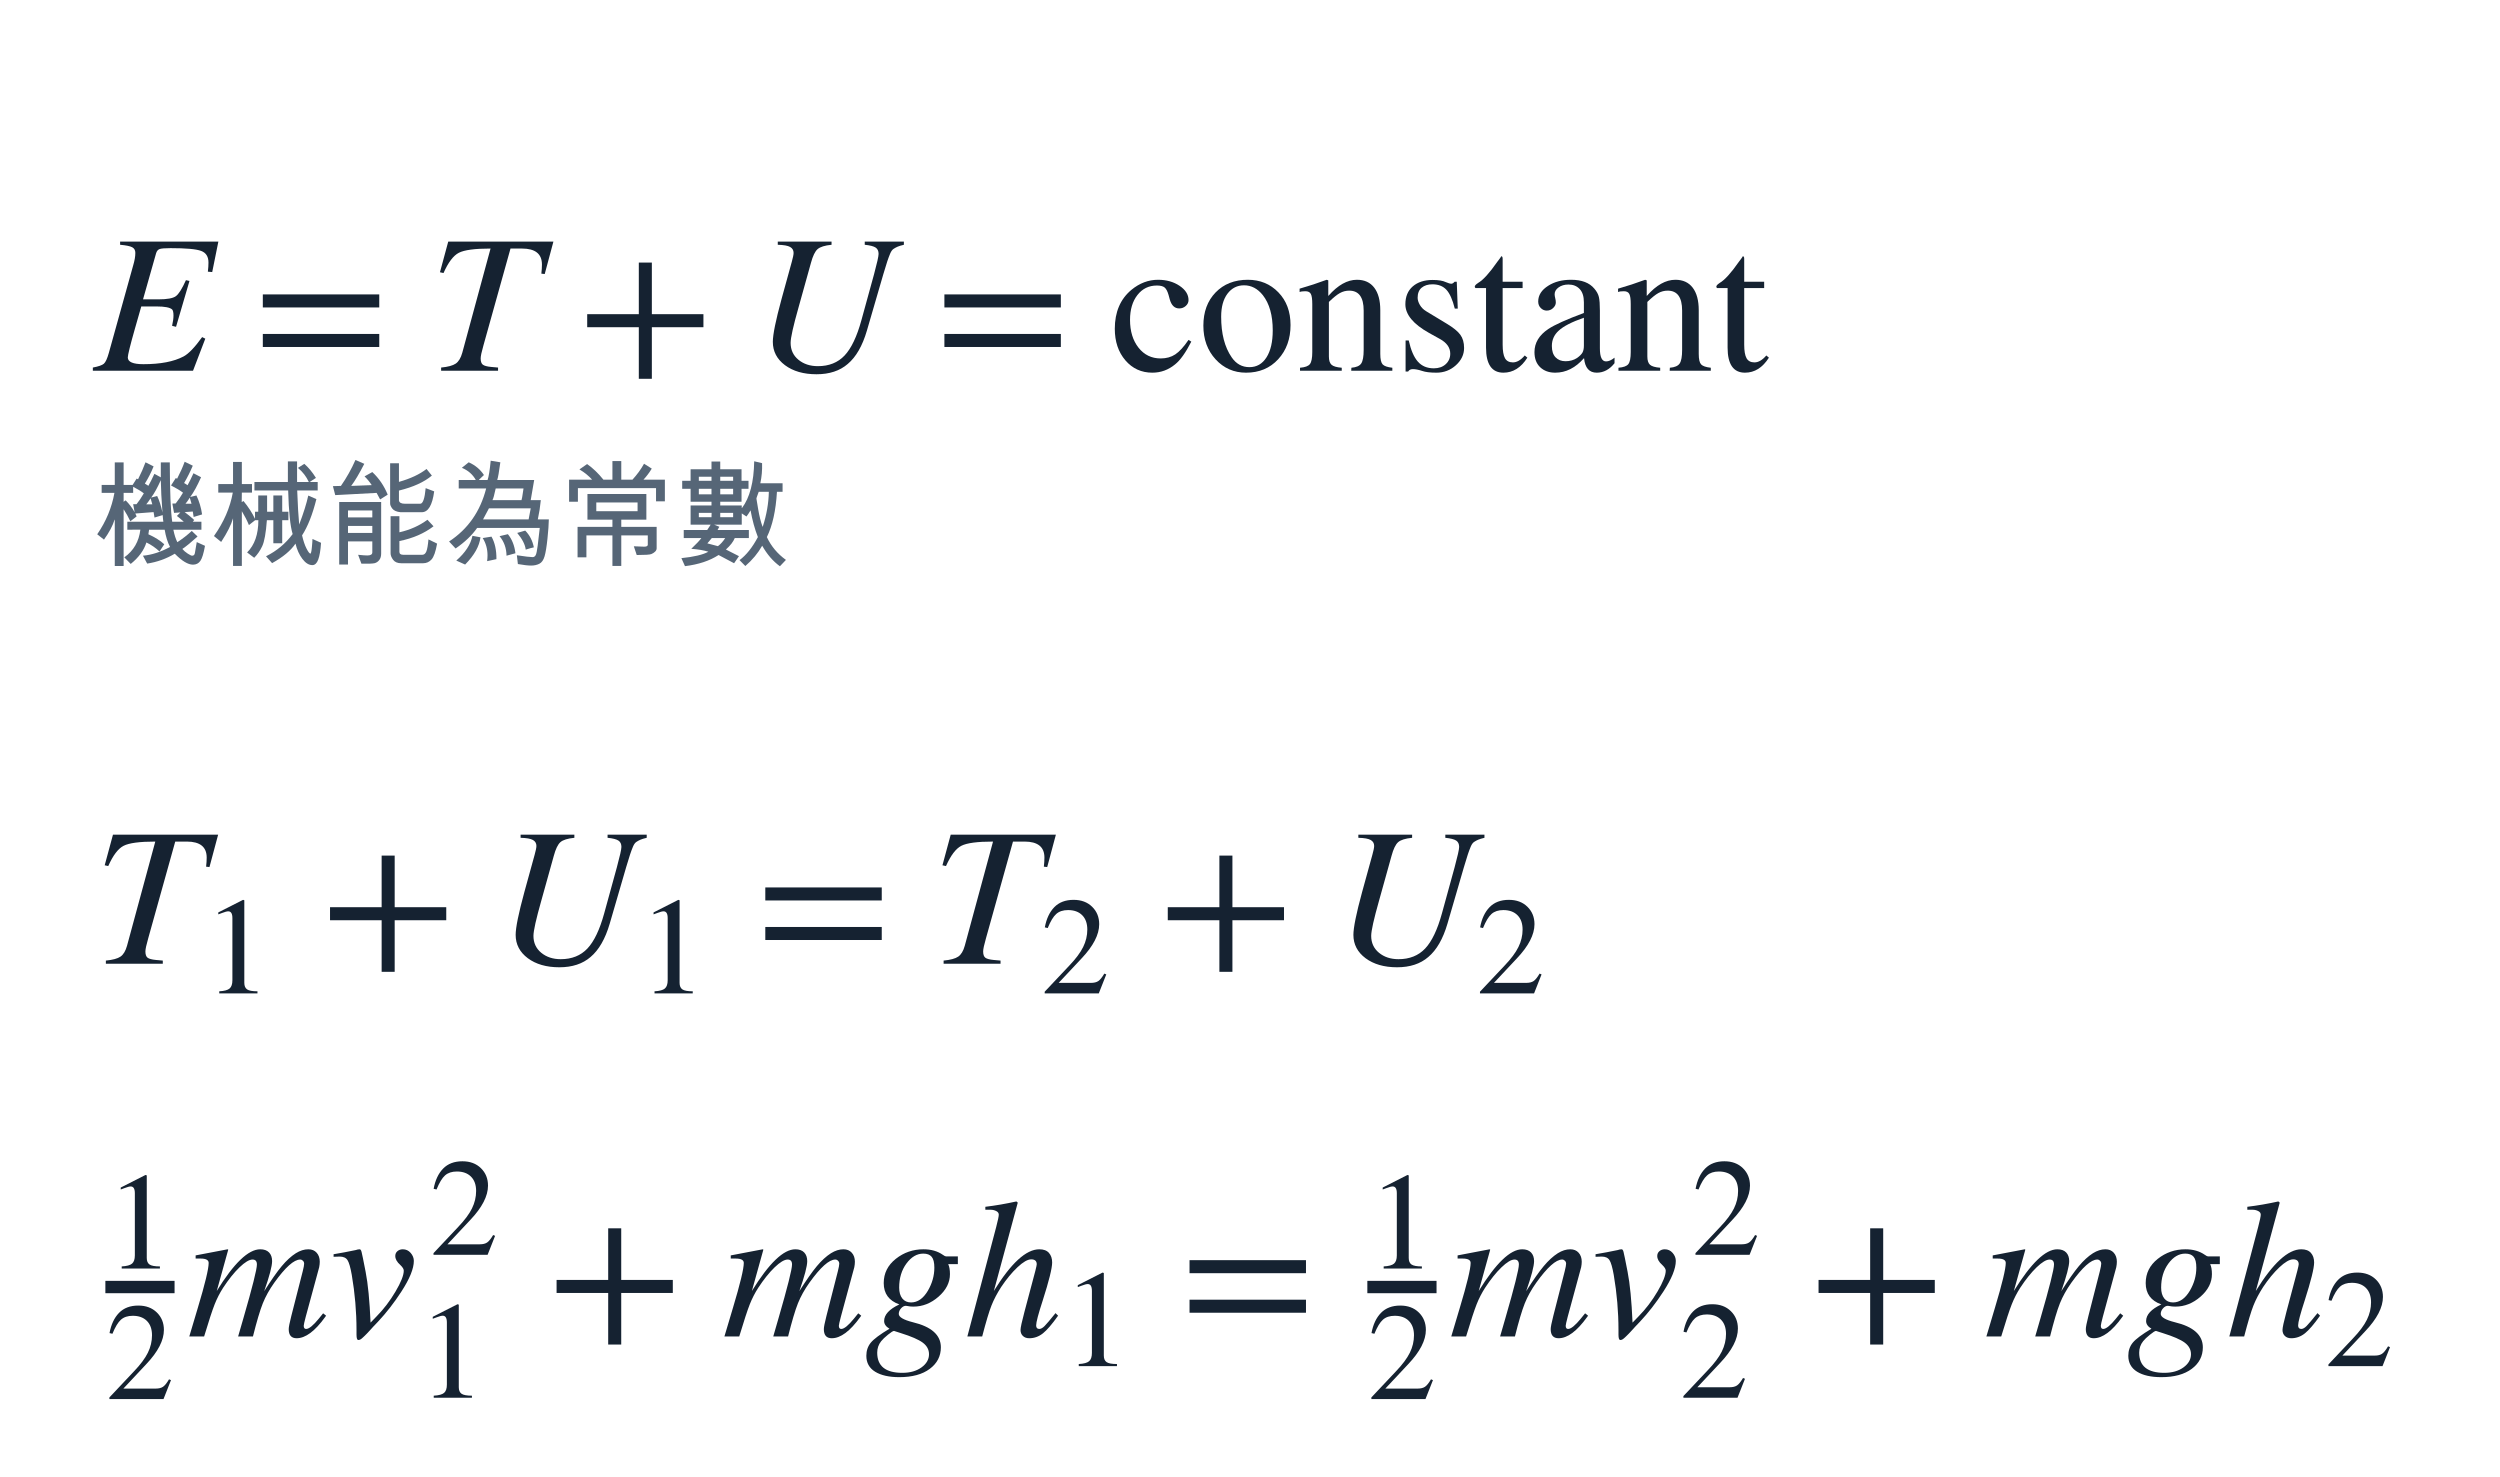
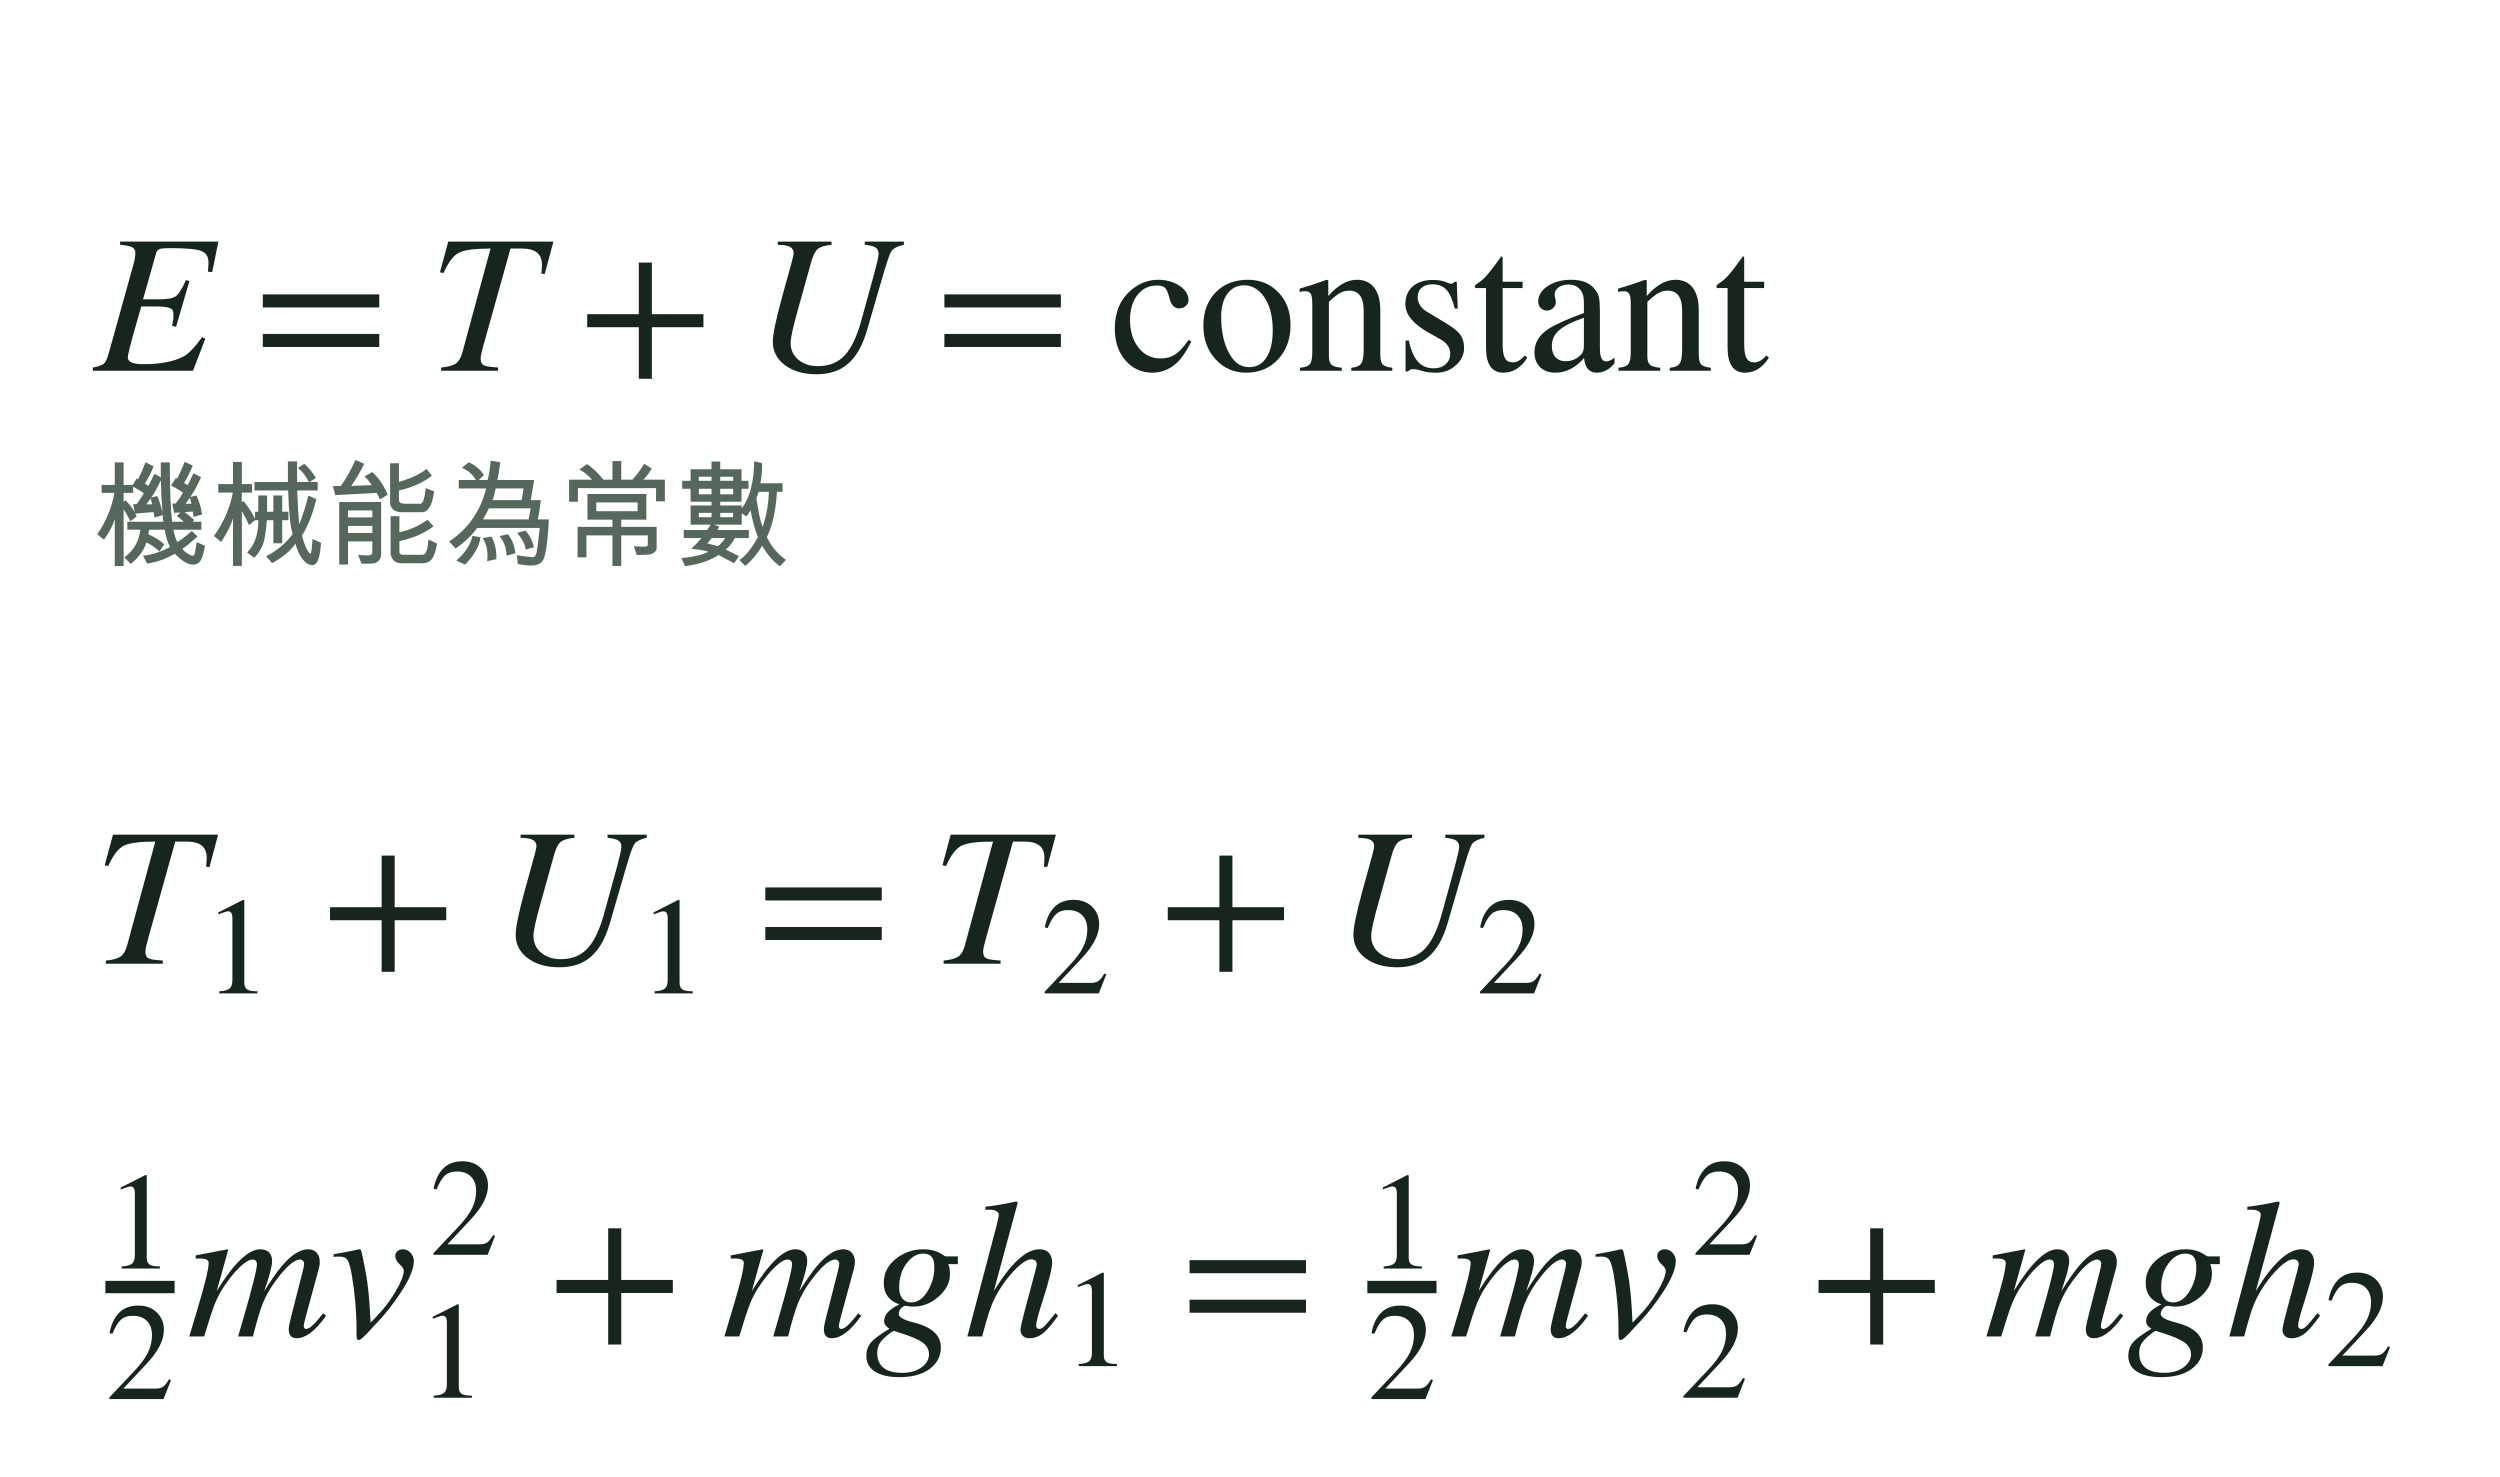
<svg xmlns="http://www.w3.org/2000/svg" xmlns:xlink="http://www.w3.org/1999/xlink" width="215pt" height="127pt" viewBox="0 0 215 127" version="1.1" role="img">
  <defs>
    <style type="text/css">*{stroke-linejoin: round; stroke-linecap: butt}</style>
  </defs>
  <g id="figure_1">
    <g id="patch_1">
      <path d="M 0 127  L 215 127  L 215 0  L 0 0  L 0 127  z " style="fill: none" />
    </g>
    <g id="text_1">
-       <g style="fill: #152231" transform="translate(8 32) scale(0.17 -0.17)">
+       <g style="fill: #16261C" transform="translate(8 32) scale(0.17 -0.17)">
        <defs>
          <path id="STIXGeneral-Italic-28" d="M 4058 4179  L 3859 3194  L 3718 3206  Q 3738 3366 3738 3501  Q 3738 3789 3501 3878  Q 3264 3968 2509 3968  Q 2240 3968 2157 3939  Q 2074 3910 2042 3802  L 1619 2310  L 2118 2310  Q 2541 2310 2681 2412  Q 2822 2515 3008 2931  L 3123 2906  L 2688 1421  L 2560 1453  Q 2605 1651 2605 1786  Q 2605 1939 2560 1984  Q 2451 2080 2061 2080  L 1562 2080  L 1357 1363  Q 1126 550 1126 429  Q 1126 211 1632 211  Q 2458 211 2931 461  Q 3174 589 3533 1088  L 3635 1037  L 3238 0  L -6 0  L -6 102  Q 269 154 352 227  Q 435 301 512 576  L 1299 3405  Q 1370 3642 1370 3814  Q 1370 3942 1270 3996  Q 1171 4051 877 4077  L 877 4179  L 4058 4179  z " transform="scale(0.015625)" />
          <path id="STIXGeneral-Regular-20" d="M 4077 2048  L 307 2048  L 307 2470  L 4077 2470  L 4077 2048  z M 4077 768  L 307 768  L 307 1190  L 4077 1190  L 4077 768  z " transform="scale(0.015625)" />
          <path id="STIXGeneral-Italic-37" d="M 4051 4179  L 3770 3130  L 3661 3142  Q 3680 3302 3680 3437  Q 3680 3955 3034 3955  L 2662 3955  L 1786 819  Q 1696 506 1696 397  Q 1696 250 1766 195  Q 1837 141 2035 122  L 2259 102  L 2259 0  L 416 0  L 416 102  Q 749 134 889 230  Q 1030 326 1101 582  L 2016 3955  Q 1254 3955 988 3817  Q 723 3680 493 3162  L 378 3187  L 646 4179  L 4051 4179  z " transform="scale(0.015625)" />
          <path id="STIXGeneral-Regular-e" d="M 4070 1408  L 2400 1408  L 2400 -262  L 1978 -262  L 1978 1408  L 307 1408  L 307 1830  L 1978 1830  L 1978 3501  L 2400 3501  L 2400 1830  L 4070 1830  L 4070 1408  z " transform="scale(0.015625)" />
          <path id="STIXGeneral-Italic-38" d="M 4896 4179  L 4896 4077  Q 4762 4045 4694 4016  Q 4627 3987 4563 3945  Q 4499 3904 4451 3789  Q 4403 3674 4358 3539  Q 4314 3405 4230 3123  L 3699 1299  Q 3482 557 3078 218  Q 2694 -115 2067 -115  Q 1440 -115 1046 179  Q 653 474 653 934  Q 653 1286 934 2317  L 1267 3526  Q 1325 3731 1325 3814  Q 1325 3942 1213 4006  Q 1101 4070 813 4077  L 813 4179  L 2554 4179  L 2554 4077  Q 2227 4045 2102 3936  Q 1978 3827 1888 3494  L 1485 2048  Q 1229 1146 1229 902  Q 1229 563 1481 355  Q 1734 147 2112 147  Q 2650 147 2976 492  Q 3302 838 3520 1632  L 3930 3123  Q 4077 3667 4077 3782  Q 4077 3923 3981 3987  Q 3885 4051 3629 4077  L 3629 4179  L 4896 4179  z " transform="scale(0.015625)" />
          <path id="STIXGeneral-Regular-46" d="M 2547 998  L 2637 941  Q 2362 403 2112 205  Q 1786 -64 1376 -64  Q 845 -64 502 336  Q 160 736 160 1357  Q 160 2170 698 2618  Q 1094 2944 1562 2944  Q 1965 2944 2256 2749  Q 2547 2554 2547 2285  Q 2547 2176 2457 2096  Q 2368 2016 2246 2016  Q 2022 2016 1939 2310  L 1901 2451  Q 1850 2630 1773 2694  Q 1696 2758 1523 2758  Q 1133 2758 893 2451  Q 653 2144 653 1645  Q 653 1094 928 745  Q 1203 397 1645 397  Q 1920 397 2118 528  Q 2317 659 2547 998  z " transform="scale(0.015625)" />
          <path id="STIXGeneral-Regular-52" d="M 3008 1478  Q 3008 806 2608 371  Q 2208 -64 1568 -64  Q 979 -64 582 368  Q 186 800 186 1459  Q 186 2125 582 2534  Q 979 2944 1626 2944  Q 2221 2944 2614 2537  Q 3008 2131 3008 1478  z M 2432 1306  Q 2432 2035 2112 2445  Q 1856 2765 1504 2765  Q 1171 2765 966 2493  Q 762 2221 762 1747  Q 762 928 1101 435  Q 1318 115 1677 115  Q 2029 115 2230 432  Q 2432 749 2432 1306  z " transform="scale(0.015625)" />
          <path id="STIXGeneral-Regular-51" d="M 3104 0  L 1773 0  L 1779 96  Q 2016 115 2096 233  Q 2176 352 2176 672  L 2176 1946  Q 2176 2592 1709 2592  Q 1549 2592 1408 2515  Q 1267 2438 1050 2227  L 1050 461  Q 1050 269 1136 192  Q 1222 115 1466 96  L 1466 0  L 115 0  L 115 96  Q 358 115 435 214  Q 512 314 512 602  L 512 2157  Q 512 2394 467 2483  Q 422 2573 288 2573  Q 160 2573 102 2547  L 102 2656  Q 550 2784 979 2944  L 1030 2925  L 1030 2426  L 1037 2426  Q 1491 2944 1958 2944  Q 2323 2944 2518 2688  Q 2714 2432 2714 1958  L 2714 544  Q 2714 288 2790 205  Q 2867 122 3104 96  L 3104 0  z " transform="scale(0.015625)" />
          <path id="STIXGeneral-Regular-56" d="M 998 1926  L 1664 1523  Q 1984 1331 2105 1164  Q 2227 998 2227 736  Q 2227 416 1961 176  Q 1696 -64 1331 -64  Q 1030 -64 864 -6  Q 691 51 570 51  Q 461 51 416 -26  L 333 -26  L 333 979  L 435 979  Q 538 512 730 294  Q 922 77 1248 77  Q 1485 77 1632 211  Q 1779 346 1779 550  Q 1779 845 1440 1030  L 1094 1222  Q 326 1651 326 2150  Q 326 2522 566 2730  Q 806 2938 1210 2938  Q 1491 2938 1638 2867  Q 1754 2816 1818 2816  Q 1862 2816 1920 2880  L 1990 2880  L 2022 2010  L 1926 2010  Q 1818 2445 1654 2621  Q 1491 2797 1203 2797  Q 986 2797 854 2688  Q 723 2579 723 2362  Q 723 2253 796 2128  Q 870 2003 998 1926  z " transform="scale(0.015625)" />
          <path id="STIXGeneral-Regular-57" d="M 1702 493  L 1786 422  Q 1478 -64 1011 -64  Q 448 -64 448 749  L 448 2675  L 109 2675  Q 83 2694 83 2720  Q 83 2771 192 2842  Q 435 2982 813 3526  Q 826 3546 874 3606  Q 922 3667 941 3706  Q 986 3706 986 3622  L 986 2880  L 1632 2880  L 1632 2675  L 986 2675  L 986 845  Q 986 538 1062 403  Q 1139 269 1318 269  Q 1510 269 1702 493  z " transform="scale(0.015625)" />
          <path id="STIXGeneral-Regular-44" d="M 2829 422  L 2829 243  Q 2586 -64 2253 -64  Q 1888 -64 1843 403  L 1837 403  Q 1427 -64 909 -64  Q 608 -64 422 112  Q 237 288 237 602  Q 237 1050 685 1350  Q 992 1555 1837 1869  L 1837 2214  Q 1837 2502 1699 2646  Q 1562 2790 1338 2790  Q 1146 2790 1018 2697  Q 890 2605 890 2477  Q 890 2419 909 2348  Q 928 2278 928 2208  Q 928 2112 841 2029  Q 755 1946 634 1946  Q 525 1946 441 2029  Q 358 2112 358 2240  Q 358 2547 685 2752  Q 986 2944 1421 2944  Q 1939 2944 2176 2656  Q 2291 2522 2323 2384  Q 2355 2246 2355 1946  L 2355 723  Q 2355 301 2554 301  Q 2682 301 2829 422  z M 1837 813  L 1837 1715  Q 1248 1510 1018 1293  Q 800 1094 800 800  Q 800 557 921 432  Q 1043 307 1242 307  Q 1453 307 1613 410  Q 1747 506 1792 589  Q 1837 672 1837 813  z " transform="scale(0.015625)" />
        </defs>
        <use xlink:href="#STIXGeneral-Italic-28" transform="translate(0 0.703125)" />
        <use xlink:href="#STIXGeneral-Regular-20" transform="translate(81.09995 0.703125)" />
        <use xlink:href="#STIXGeneral-Italic-37" transform="translate(169.5999 0.703125)" />
        <use xlink:href="#STIXGeneral-Regular-e" transform="translate(245.1998 0.703125)" />
        <use xlink:href="#STIXGeneral-Italic-38" transform="translate(333.6998 0.703125)" />
        <use xlink:href="#STIXGeneral-Regular-20" transform="translate(425.8997 0.703125)" />
        <use xlink:href="#STIXGeneral-Regular-46" transform="translate(514.3996 0.703125)" />
        <use xlink:href="#STIXGeneral-Regular-52" transform="translate(558.7996 0.703125)" />
        <use xlink:href="#STIXGeneral-Regular-51" transform="translate(608.7996 0.703125)" />
        <use xlink:href="#STIXGeneral-Regular-56" transform="translate(658.7995 0.703125)" />
        <use xlink:href="#STIXGeneral-Regular-57" transform="translate(697.6995 0.703125)" />
        <use xlink:href="#STIXGeneral-Regular-44" transform="translate(725.4995 0.703125)" />
        <use xlink:href="#STIXGeneral-Regular-51" transform="translate(769.8994 0.703125)" />
        <use xlink:href="#STIXGeneral-Regular-57" transform="translate(819.8994 0.703125)" />
      </g>
    </g>
    <g id="text_2">
-       <g style="fill: #566677" transform="translate(8 48) scale(0.1 -0.1)">
+       <g style="fill: #56685C" transform="translate(8 48) scale(0.1 -0.1)">
        <defs>
          <path id="ArialUnicodeMS-3cee" d="M 6163 678  Q 6053 56 5908 -151  Q 5763 -359 5503 -359  Q 5091 -359 4500 244  Q 3797 -175 2981 -300  L 2747 134  Q 3478 200 4238 616  Q 4034 1009 3944 1563  L 3084 1563  L 3047 1313  Q 3584 1072 3922 763  L 3659 366  Q 3338 669 2938 863  Q 2741 219 2075 -319  L 1722 44  Q 2491 591 2606 1569  L 1888 1563  L 1888 2003  L 3872 2003  Q 3853 2100 3834 2369  L 3384 2234  Q 3353 2459 3334 2534  L 2328 2456  Q 2372 2375 2400 2297  L 2053 2028  Q 1881 2394 1691 2681  L 1684 2681  L 1684 -434  L 1197 -434  L 1197 2113  L 1184 2113  Q 1038 1625 603 1019  L 231 1313  Q 959 2369 1178 3591  L 475 3591  L 475 4031  L 1197 4031  L 1197 5269  L 1684 5269  L 1684 4031  L 2181 4031  L 2400 4378  L 2478 4341  Q 2731 4841 2888 5275  L 3334 5050  Q 3131 4544 2853 4103  Q 3022 4000 3047 3981  Q 3184 4219 3378 4641  L 3731 4447  L 3731 5269  L 4225 5269  Q 4234 2850 4359 2003  L 4997 2003  Q 4663 2297 4616 2322  L 4806 2516  Q 4609 2506 4459 2491  L 4366 3003  L 4550 3009  Q 4791 3319 4953 3603  Q 4709 3788 4294 4000  L 4556 4409  L 4628 4372  Q 4884 4863 5044 5306  L 5491 5088  Q 5284 4594 5013 4134  Q 5131 4069 5203 4013  Q 5338 4247 5528 4672  L 5947 4453  Q 5625 3731 5350 3366  L 5691 3450  Q 5922 2969 6003 2406  L 5538 2266  L 5491 2566  Q 5363 2553 5044 2534  Q 5294 2353 5569 2100  L 5491 2003  L 5966 2003  L 5966 1563  L 4422 1563  Q 4506 1147 4641 878  Q 5097 1178 5434 1497  L 5753 1191  Q 5231 716 4916 506  Q 5031 366 5211 250  Q 5391 134 5453 134  Q 5581 134 5606 275  L 5709 884  L 6163 678  z M 3822 2509  Q 3741 3569 3731 4294  Q 3447 3659 3200 3334  L 3531 3419  Q 3700 3078 3822 2509  z M 2797 3566  Q 2588 3731 2209 3928  L 2209 3591  L 1684 3591  L 1684 3097  Q 1728 3141 1797 3181  Q 2116 2853 2291 2522  L 2209 2969  L 2394 2969  Q 2581 3197 2797 3566  z M 5422 2994  Q 5325 3322 5325 3328  Q 5191 3109 5088 2994  L 5422 2994  z M 3263 2963  Q 3175 3275 3169 3291  Q 3019 3063 2931 2963  L 3263 2963  z " transform="scale(0.015625)" />
          <path id="ArialUnicodeMS-3b3f" d="M 6150 844  Q 6109 222 5995 -81  Q 5881 -384 5672 -384  Q 5381 -384 5122 -40  Q 4863 303 4744 800  Q 4359 225 3456 -275  L 3122 103  Q 4009 544 4588 1325  Q 4388 1969 4341 3725  L 2484 3725  L 2484 4191  L 4325 4191  L 4325 5325  L 4831 5325  L 4831 4191  L 5478 4191  Q 5269 4644 4878 4966  L 5228 5191  Q 5581 4884 5869 4416  L 5522 4191  L 5966 4191  L 5966 3725  L 4838 3725  Q 4884 2491 4947 1850  Q 5303 2781 5447 3444  L 5894 3250  Q 5578 1984 5106 1253  Q 5209 803 5351 526  Q 5494 250 5563 250  Q 5613 250 5645 589  Q 5678 928 5678 1056  L 6150 844  z M 4353 2088  L 4013 2088  L 4013 819  L 3525 819  L 3525 2088  L 3169 2088  Q 3091 1034 2912 657  Q 2734 281 2472 19  L 2081 313  Q 2700 925 2700 2088  L 2522 2088  L 2181 1819  Q 2031 2188 1791 2584  L 1791 -428  L 1306 -428  L 1306 2194  Q 1159 1666 653 891  L 256 1216  Q 1072 2366 1294 3609  L 494 3609  L 494 4078  L 1306 4078  L 1306 5294  L 1791 5294  L 1791 4078  L 2350 4078  L 2350 3609  L 1791 3609  L 1784 3084  L 1881 3144  Q 2284 2653 2516 2163  L 2516 2553  L 2694 2553  L 2694 3450  L 3181 3450  L 3181 2553  L 3525 2553  L 3525 3450  L 4013 3450  L 4013 2553  L 4353 2553  L 4353 2088  z " transform="scale(0.015625)" />
          <path id="ArialUnicodeMS-538c" d="M 3419 3494  L 3003 3231  L 2809 3591  L 531 3469  L 403 3963  L 844 3975  Q 1316 4656 1644 5403  L 2131 5191  Q 1716 4381 1409 3975  L 2541 4019  Q 2359 4294 2144 4500  L 2572 4738  Q 3122 4225 3419 3494  z M 5978 3675  Q 5825 2528 5294 2528  L 4122 2528  Q 3800 2563 3676 2722  Q 3553 2881 3553 3009  L 3553 5222  L 4038 5222  L 4038 4197  Q 4997 4469 5556 4909  L 5850 4544  Q 5219 4009 4038 3719  L 4038 3175  Q 4066 2994 4366 2994  L 5209 2994  Q 5431 2994 5509 3853  L 5978 3675  z M 3059 250  Q 3059 28 2954 -105  Q 2850 -238 2701 -277  Q 2553 -316 1972 -306  L 1791 184  Q 2147 147 2297 147  Q 2572 147 2572 319  L 2572 922  L 1234 922  L 1234 -353  L 750 -353  L 750 3091  L 3059 3091  L 3059 250  z M 2572 2241  L 2572 2625  L 1234 2625  L 1234 2241  L 2572 2241  z M 2572 1388  L 2572 1772  L 1234 1772  L 1234 1388  L 2572 1388  z M 6138 800  Q 6019 134 5831 -73  Q 5644 -281 5369 -281  L 4166 -281  Q 3859 -281 3718 -92  Q 3578 97 3578 263  L 3578 2309  L 4063 2309  L 4063 1422  Q 4950 1625 5606 2113  L 5941 1753  Q 5169 1163 4063 941  L 4063 347  Q 4063 184 4281 184  L 5319 184  Q 5469 184 5544 362  Q 5619 541 5663 1031  L 6138 800  z " transform="scale(0.015625)" />
          <path id="ArialUnicodeMS-4349" d="M 5888 2131  Q 5881 1728 5812 1068  Q 5744 409 5653 100  Q 5563 -209 5366 -309  Q 5169 -409 4909 -409  Q 4659 -409 4184 -325  L 4128 159  Q 4806 56 4997 56  Q 5100 56 5161 159  Q 5222 263 5275 691  L 5388 1663  L 1941 1663  Q 1513 1050 756 531  L 397 916  Q 1956 1941 2438 3834  L 928 3834  L 928 4300  L 1869 4300  Q 1619 4756 1100 4972  L 1478 5275  Q 2013 5038 2316 4575  L 2047 4319  L 2047 4300  L 2516 4300  Q 2613 4575 2688 5363  L 3219 5275  Q 3113 4491 3047 4300  L 5081 4300  L 4891 3194  L 5447 3194  Q 5394 2647 5281 2131  L 5888 2131  z M 4494 3834  L 2963 3834  Q 2850 3297 2784 3194  L 4384 3194  Q 4422 3328 4450 3545  Q 4478 3763 4494 3834  z M 4891 2741  L 2591 2741  L 2266 2131  L 4775 2131  L 4891 2741  z M 5063 594  Q 4906 563 4616 469  Q 4569 881 4147 1388  L 4588 1516  Q 4956 1141 5063 594  z M 4050 269  L 3559 134  Q 3550 759 3175 1209  L 3634 1319  Q 3975 900 4050 269  z M 2125 1147  Q 2038 416 1281 -353  L 794 -134  Q 1538 516 1684 1228  L 2125 1147  z M 3003 -56  L 2491 -166  Q 2513 3 2513 156  Q 2513 681 2247 1106  L 2731 1184  Q 3013 684 3003 -56  z " transform="scale(0.015625)" />
          <path id="ArialUnicodeMS-30c7" d="M 5875 3128  L 5388 3128  L 5388 3853  L 1088 3853  L 1088 3103  L 603 3103  L 603 4319  L 1869 4319  Q 1603 4625 1172 4884  L 1594 5178  Q 2066 4850 2491 4319  L 2988 4319  L 2988 5344  L 3475 5344  L 3475 4319  L 4091 4319  Q 4481 4747 4728 5197  L 5153 4928  Q 4959 4603 4697 4319  L 5875 4319  L 5875 3128  z M 5422 544  Q 5422 441 5337 358  Q 5253 275 5125 223  Q 4997 172 4325 172  L 4166 653  L 4734 631  Q 4934 631 4934 738  L 4934 1253  L 3475 1253  L 3475 -428  L 2988 -428  L 2988 1253  L 1556 1253  L 1556 44  L 1069 44  L 1069 1722  L 2988 1722  L 2988 2119  L 1613 2119  L 1613 3531  L 4856 3531  L 4856 2119  L 3475 2119  L 3475 1722  L 5422 1722  L 5422 544  z M 4372 2584  L 4372 3066  L 2100 3066  L 2100 2584  L 4372 2584  z " transform="scale(0.015625)" />
          <path id="ArialUnicodeMS-3807" d="M 6138 -97  L 5806 -447  Q 5234 -31 4831 684  Q 4488 72 3903 -434  L 3584 -109  Q 4138 300 4594 1159  Q 4334 1825 4191 2631  Q 4050 2391 3963 2291  L 3706 2463  L 3706 1844  L 2194 1844  L 2194 1838  L 2472 1728  L 2375 1550  L 4097 1550  L 4097 1106  L 3322 1106  Q 3203 806 2834 475  L 3553 109  L 3284 -281  L 2431 172  Q 1694 -306 581 -441  L 384 0  Q 1425 106 1869 353  Q 1497 472 928 513  Q 1366 934 1484 1106  L 513 1106  L 513 1550  L 1806 1550  L 1997 1844  L 891 1844  L 891 2900  L 2041 2900  L 2041 3103  L 891 3103  L 891 3816  L 428 3816  L 428 4256  L 891 4256  L 891 4891  L 2041 4891  L 2041 5319  L 2522 5319  L 2522 4891  L 3694 4891  L 3694 4256  L 4078 4256  L 4078 3816  L 3694 3816  L 3694 3103  L 2522 3103  L 2522 2900  L 3706 2900  L 3706 2759  L 3719 2759  Q 4363 3613 4391 5331  L 4825 5228  Q 4844 4650 4728 4122  L 5953 4122  L 5953 3653  L 5644 3653  Q 5550 2091 5088 1159  Q 5441 403 6138 -97  z M 3231 4256  L 3231 4481  L 2522 4481  L 2522 4256  L 3231 4256  z M 2041 4256  L 2041 4481  L 1344 4481  L 1344 4256  L 2041 4256  z M 3231 3513  L 3231 3816  L 2522 3816  L 2522 3513  L 3231 3513  z M 2041 3513  L 2041 3816  L 1344 3816  L 1344 3513  L 2041 3513  z M 5197 3653  L 4641 3653  Q 4634 3628 4573 3467  Q 4513 3306 4513 3278  L 4609 2700  Q 4706 2119 4850 1734  L 4863 1734  Q 5178 2703 5197 3653  z M 3231 2253  L 3231 2491  L 2522 2491  L 2522 2253  L 3231 2253  z M 2047 2491  L 1344 2491  L 1344 2253  L 2041 2253  L 2047 2491  z M 2797 1106  L 2059 1106  L 1813 813  L 2394 659  Q 2609 816 2797 1106  z " transform="scale(0.015625)" />
        </defs>
        <use xlink:href="#ArialUnicodeMS-3cee" />
        <use xlink:href="#ArialUnicodeMS-3b3f" transform="translate(100 0)" />
        <use xlink:href="#ArialUnicodeMS-538c" transform="translate(200 0)" />
        <use xlink:href="#ArialUnicodeMS-4349" transform="translate(300 0)" />
        <use xlink:href="#ArialUnicodeMS-30c7" transform="translate(400 0)" />
        <use xlink:href="#ArialUnicodeMS-3807" transform="translate(500 0)" />
      </g>
    </g>
    <g id="text_3">
-       <g style="fill: #152231" transform="translate(8 83) scale(0.17 -0.17)">
+       <g style="fill: #16261C" transform="translate(8 83) scale(0.17 -0.17)">
        <defs>
          <path id="STIXGeneral-Regular-14" d="M 2522 0  L 755 0  L 755 96  Q 1107 115 1235 227  Q 1363 339 1363 608  L 1363 3482  Q 1363 3795 1171 3795  Q 1082 3795 883 3718  L 710 3654  L 710 3744  L 1856 4326  L 1914 4307  L 1914 486  Q 1914 275 2042 185  Q 2170 96 2522 96  L 2522 0  z " transform="scale(0.015625)" />
          <path id="STIXGeneral-Regular-15" d="M 3034 877  L 2688 0  L 186 0  L 186 77  L 1325 1286  Q 1773 1754 1965 2144  Q 2157 2534 2157 2950  Q 2157 3379 1920 3616  Q 1683 3853 1267 3853  Q 922 3853 720 3673  Q 518 3494 326 3021  L 192 3053  Q 301 3648 630 3987  Q 960 4326 1523 4326  Q 2054 4326 2380 4006  Q 2707 3686 2707 3200  Q 2707 2477 1888 1613  L 832 486  L 2330 486  Q 2541 486 2665 569  Q 2790 653 2944 915  L 3034 877  z " transform="scale(0.015625)" />
        </defs>
        <use xlink:href="#STIXGeneral-Italic-37" transform="translate(0 0.703125)" />
        <use xlink:href="#STIXGeneral-Regular-14" transform="translate(55.59994 -14.29688) scale(0.7)" />
        <use xlink:href="#STIXGeneral-Regular-e" transform="translate(115.0999 0.703125)" />
        <use xlink:href="#STIXGeneral-Italic-38" transform="translate(203.5999 0.703125)" />
        <use xlink:href="#STIXGeneral-Regular-14" transform="translate(275.7998 -14.29688) scale(0.7)" />
        <use xlink:href="#STIXGeneral-Regular-20" transform="translate(335.2998 0.703125)" />
        <use xlink:href="#STIXGeneral-Italic-37" transform="translate(423.7997 0.703125)" />
        <use xlink:href="#STIXGeneral-Regular-15" transform="translate(479.3996 -14.29688) scale(0.7)" />
        <use xlink:href="#STIXGeneral-Regular-e" transform="translate(538.8996 0.703125)" />
        <use xlink:href="#STIXGeneral-Italic-38" transform="translate(627.3995 0.703125)" />
        <use xlink:href="#STIXGeneral-Regular-15" transform="translate(699.5995 -14.29688) scale(0.7)" />
      </g>
    </g>
    <g id="text_4">
-       <g style="fill: #152231" transform="translate(8 115) scale(0.17 -0.17)">
+       <g style="fill: #16261C" transform="translate(8 115) scale(0.17 -0.17)">
        <defs>
          <path id="STIXGeneral-Italic-50" d="M 4506 672  L 4474 627  Q 3981 -58 3552 -58  Q 3296 -58 3296 237  Q 3296 333 3379 659  L 3750 2112  Q 3795 2291 3795 2355  Q 3795 2413 3756 2451  Q 3718 2490 3667 2490  Q 3366 2490 2829 1741  Q 2592 1408 2457 1072  Q 2323 736 2138 0  L 1658 0  L 1830 595  Q 2266 2099 2266 2330  Q 2266 2490 2125 2490  Q 1965 2490 1702 2237  Q 1440 1984 1171 1574  Q 1011 1325 899 1043  Q 787 762 557 0  L 77 0  L 352 922  Q 704 2093 704 2381  Q 704 2522 442 2522  L 282 2522  L 282 2624  L 1318 2822  L 1338 2810  L 966 1472  Q 1798 2822 2374 2822  Q 2560 2822 2659 2720  Q 2758 2618 2758 2438  Q 2758 2195 2502 1466  Q 2842 2003 3069 2275  Q 3296 2547 3526 2694  Q 3731 2822 3930 2822  Q 4102 2822 4201 2710  Q 4301 2598 4301 2419  Q 4301 2336 4282 2240  L 3846 634  Q 3782 390 3782 346  Q 3782 243 3859 243  Q 4000 243 4275 582  L 4410 749  L 4506 672  z " transform="scale(0.015625)" />
          <path id="STIXGeneral-Italic-59" d="M 1325 448  L 1523 653  Q 1869 1005 2134 1456  Q 2400 1907 2400 2131  Q 2400 2208 2285 2317  Q 2125 2458 2125 2605  Q 2125 2701 2195 2761  Q 2266 2822 2368 2822  Q 2522 2822 2624 2704  Q 2726 2586 2726 2445  Q 2726 2074 2323 1453  Q 1971 909 1562 474  Q 1504 416 1421 326  Q 1338 237 1299 192  Q 1261 147 1200 86  Q 1139 26 1110 -3  Q 1082 -32 1043 -64  Q 1005 -96 979 -105  Q 954 -115 928 -115  Q 870 -115 870 58  L 870 211  Q 870 1094 717 1990  Q 653 2355 579 2470  Q 506 2586 326 2586  Q 198 2586 128 2579  L 128 2662  Q 480 2720 845 2797  Q 915 2822 973 2822  Q 1011 2822 1033 2739  Q 1056 2656 1165 2093  Q 1280 1510 1325 448  z " transform="scale(0.015625)" />
          <path id="STIXGeneral-Italic-4a" d="M 3014 2342  L 2701 2342  Q 2758 2227 2758 2016  Q 2758 1613 2390 1289  Q 2022 966 1574 966  Q 1459 966 1376 986  Q 1357 992 1331 992  Q 1248 992 1174 909  Q 1101 826 1101 730  Q 1101 576 1555 461  Q 2464 243 2464 -352  Q 2464 -781 2105 -1049  Q 1747 -1318 1120 -1318  Q 621 -1318 336 -1142  Q 51 -966 51 -627  Q 51 -378 195 -202  Q 339 -26 800 250  Q 627 352 627 499  Q 627 806 1120 1037  Q 614 1216 614 1728  Q 614 2202 1004 2512  Q 1395 2822 1901 2822  Q 2272 2822 2528 2643  Q 2598 2592 2630 2592  L 3014 2592  L 3014 2342  z M 2253 2227  Q 2253 2477 2166 2579  Q 2080 2682 1894 2682  Q 1587 2682 1350 2362  Q 1114 2042 1114 1581  Q 1114 1357 1216 1229  Q 1318 1101 1498 1101  Q 1818 1101 2042 1478  Q 2253 1837 2253 2227  z M 2080 -576  Q 2080 -352 1878 -201  Q 1677 -51 1165 109  Q 1011 154 947 179  Q 902 179 752 57  Q 602 -64 531 -154  Q 403 -314 403 -525  Q 403 -1178 1216 -1178  Q 1594 -1178 1837 -1002  Q 2080 -826 2080 -576  z " transform="scale(0.015625)" />
          <path id="STIXGeneral-Italic-4b" d="M 2976 755  L 3059 672  Q 2765 256 2566 99  Q 2368 -58 2125 -58  Q 1997 -58 1920 16  Q 1843 90 1843 211  Q 1843 320 1971 800  L 2323 2125  Q 2368 2304 2368 2336  Q 2368 2496 2189 2496  Q 2016 2496 1744 2240  Q 1472 1984 1216 1600  Q 1018 1293 902 1001  Q 787 710 602 0  L 122 0  L 1056 3546  Q 1139 3866 1139 3942  Q 1139 4019 1056 4060  Q 973 4102 877 4102  L 704 4102  L 704 4198  Q 1190 4256 1709 4371  L 1754 4333  L 979 1472  Q 1811 2822 2451 2822  Q 2662 2822 2764 2704  Q 2867 2586 2867 2394  Q 2867 2118 2560 1158  Q 2349 512 2349 358  Q 2349 243 2451 243  Q 2528 243 2621 336  Q 2714 429 2976 755  z " transform="scale(0.015625)" />
        </defs>
        <use xlink:href="#STIXGeneral-Regular-14" transform="translate(6.25 34.75937) scale(0.7)" />
        <use xlink:href="#STIXGeneral-Regular-15" transform="translate(6.25 -31.30625) scale(0.7)" />
        <use xlink:href="#STIXGeneral-Italic-50" transform="translate(47.49997 0.384375)" />
        <use xlink:href="#STIXGeneral-Italic-59" transform="translate(119.6999 0.384375)" />
        <use xlink:href="#STIXGeneral-Regular-15" transform="translate(170.2096 41.68438) scale(0.7)" />
        <use xlink:href="#STIXGeneral-Regular-14" transform="translate(164.0999 -30.63125) scale(0.7)" />
        <use xlink:href="#STIXGeneral-Regular-e" transform="translate(229.7095 0.384375)" />
        <use xlink:href="#STIXGeneral-Italic-50" transform="translate(318.2095 0.384375)" />
        <use xlink:href="#STIXGeneral-Italic-4a" transform="translate(390.4094 0.384375)" />
        <use xlink:href="#STIXGeneral-Italic-4b" transform="translate(440.4094 0.384375)" />
        <use xlink:href="#STIXGeneral-Regular-14" transform="translate(490.4093 -14.61562) scale(0.7)" />
        <use xlink:href="#STIXGeneral-Regular-20" transform="translate(549.9093 0.384375)" />
        <use xlink:href="#STIXGeneral-Regular-14" transform="translate(644.6592 34.75937) scale(0.7)" />
        <use xlink:href="#STIXGeneral-Regular-15" transform="translate(644.6592 -31.30625) scale(0.7)" />
        <use xlink:href="#STIXGeneral-Italic-50" transform="translate(685.9092 0.384375)" />
        <use xlink:href="#STIXGeneral-Italic-59" transform="translate(758.1091 0.384375)" />
        <use xlink:href="#STIXGeneral-Regular-15" transform="translate(808.6188 41.68438) scale(0.7)" />
        <use xlink:href="#STIXGeneral-Regular-15" transform="translate(802.5091 -30.63125) scale(0.7)" />
        <use xlink:href="#STIXGeneral-Regular-e" transform="translate(868.1187 0.384375)" />
        <use xlink:href="#STIXGeneral-Italic-50" transform="translate(956.6187 0.384375)" />
        <use xlink:href="#STIXGeneral-Italic-4a" transform="translate(1028.819 0.384375)" />
        <use xlink:href="#STIXGeneral-Italic-4b" transform="translate(1078.819 0.384375)" />
        <use xlink:href="#STIXGeneral-Regular-15" transform="translate(1128.819 -14.61562) scale(0.7)" />
        <path d="M 6.25 22.259  L 6.25 28.509  L 41.25 28.509  L 41.25 22.259  L 6.25 22.259  z " />
        <path d="M 644.659 22.259  L 644.659 28.509  L 679.659 28.509  L 679.659 22.259  L 644.659 22.259  z " />
      </g>
    </g>
  </g>
</svg>
